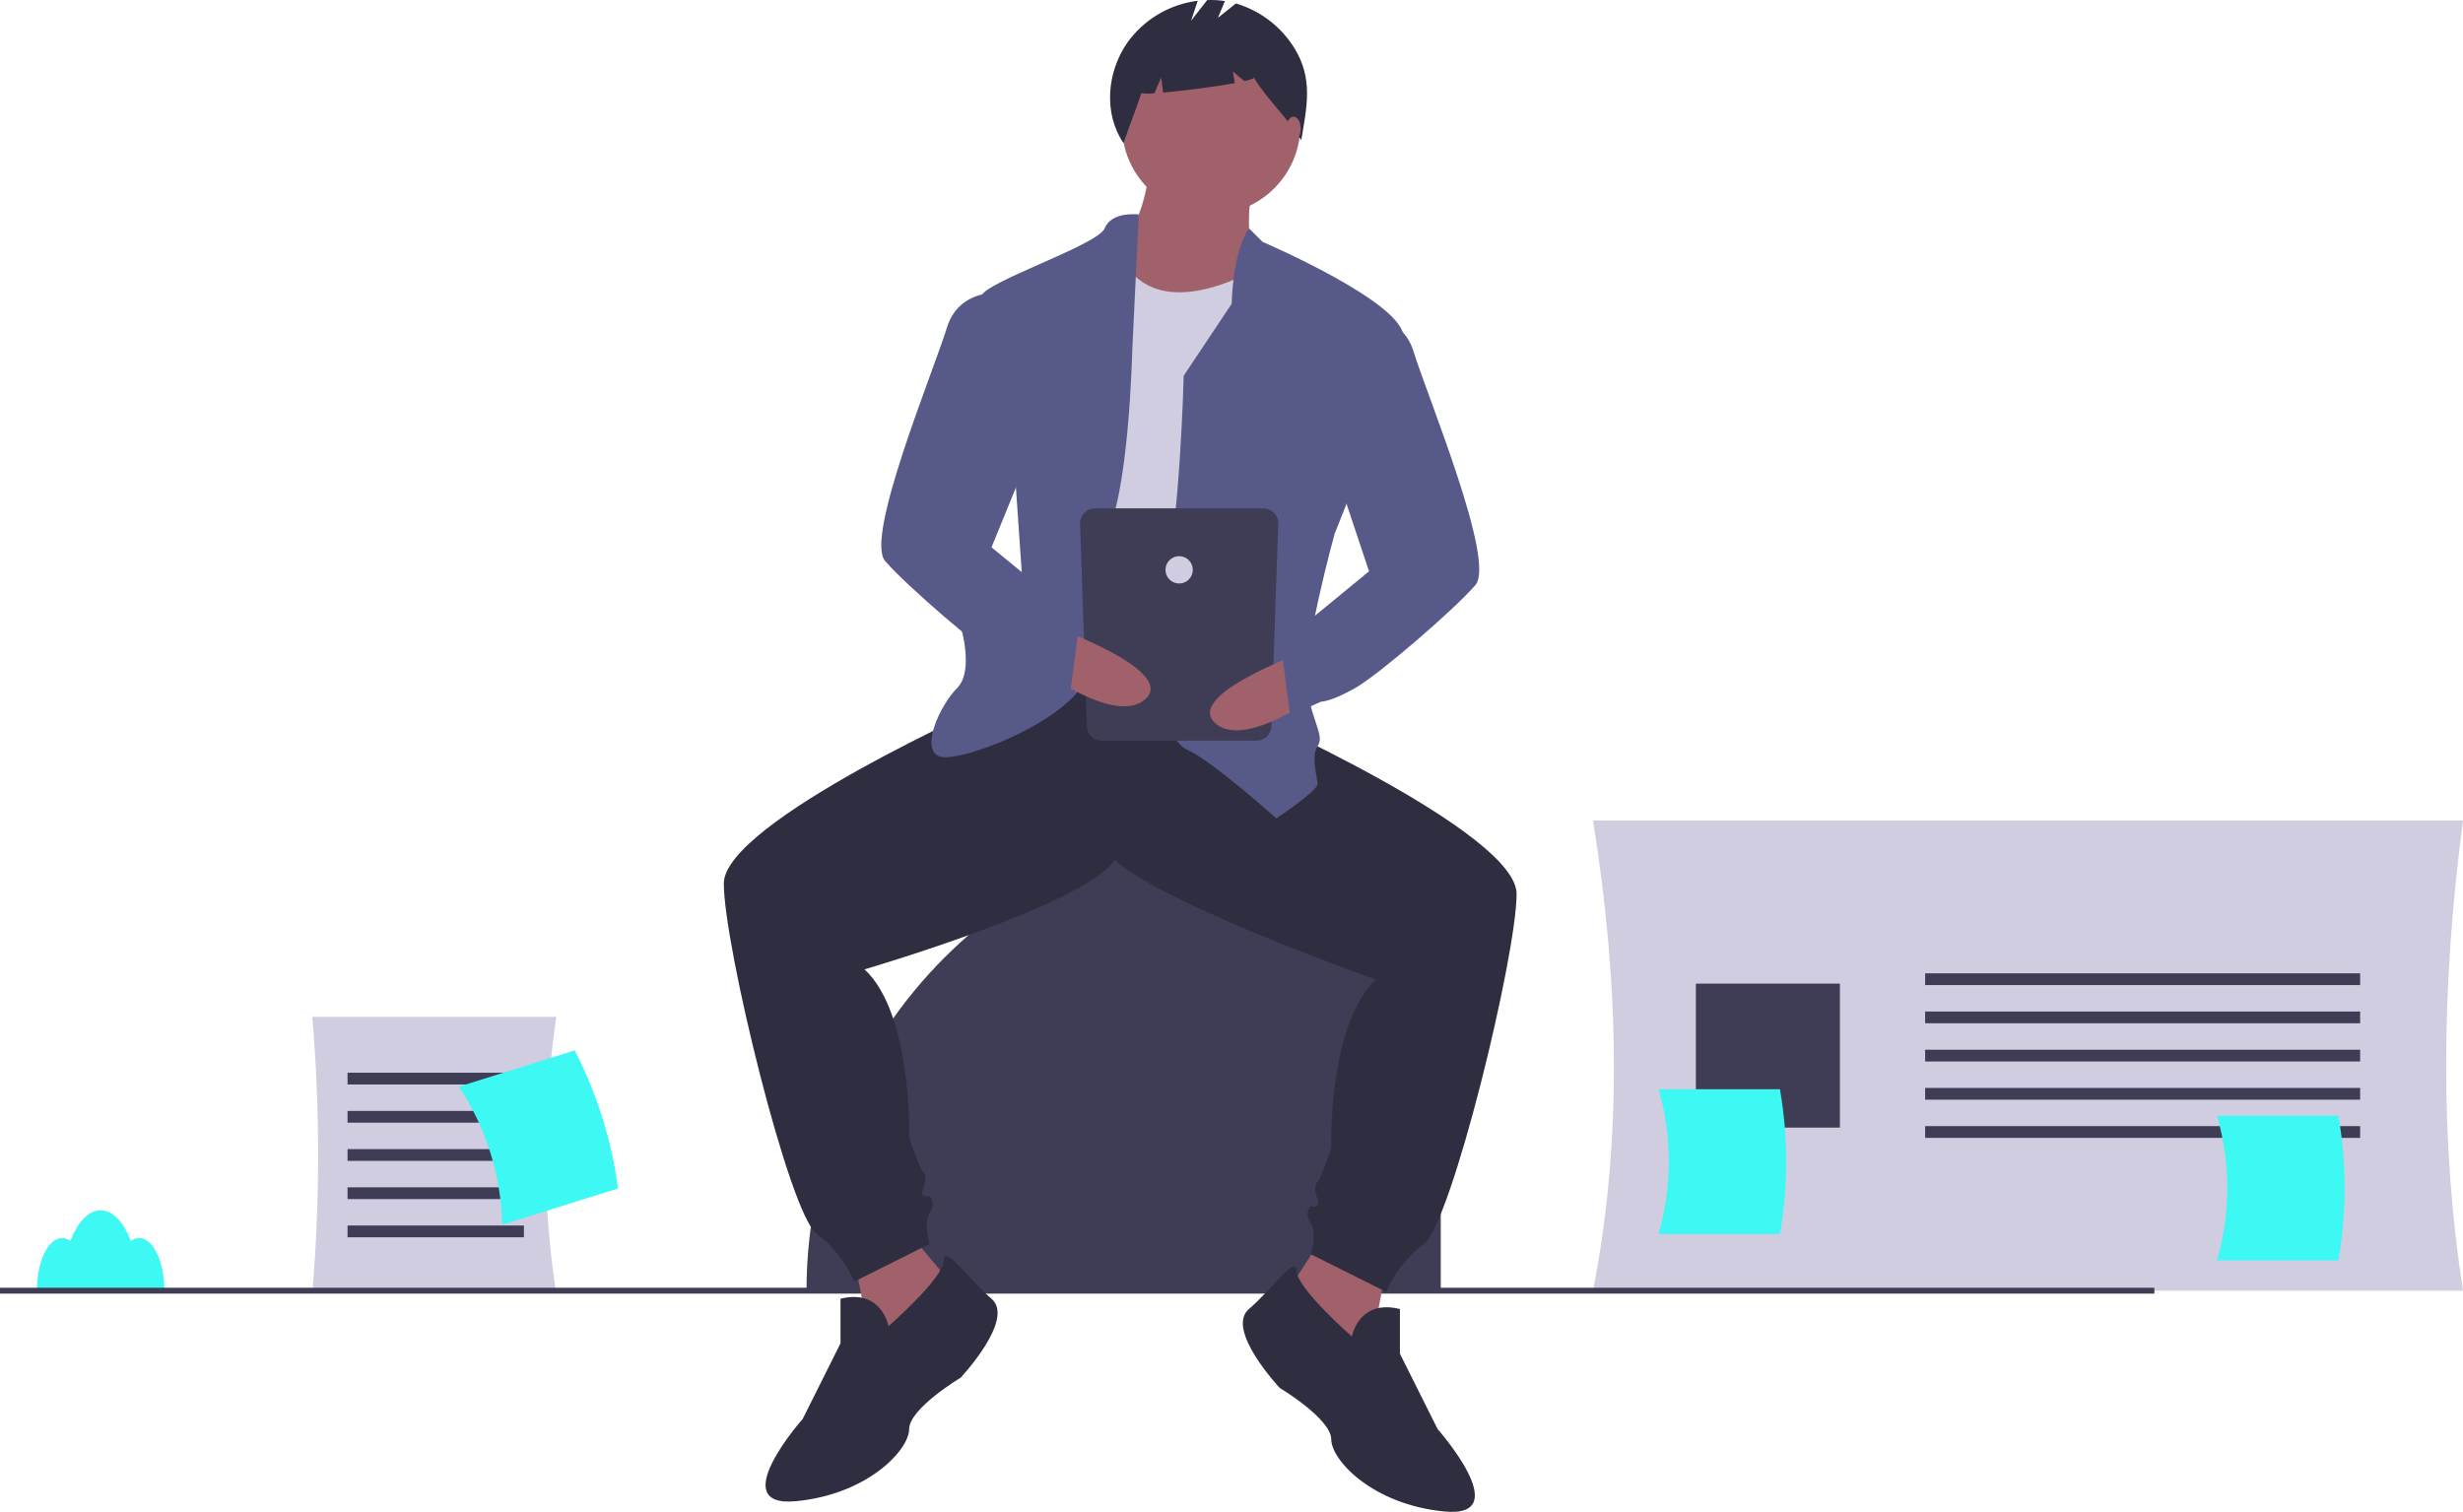
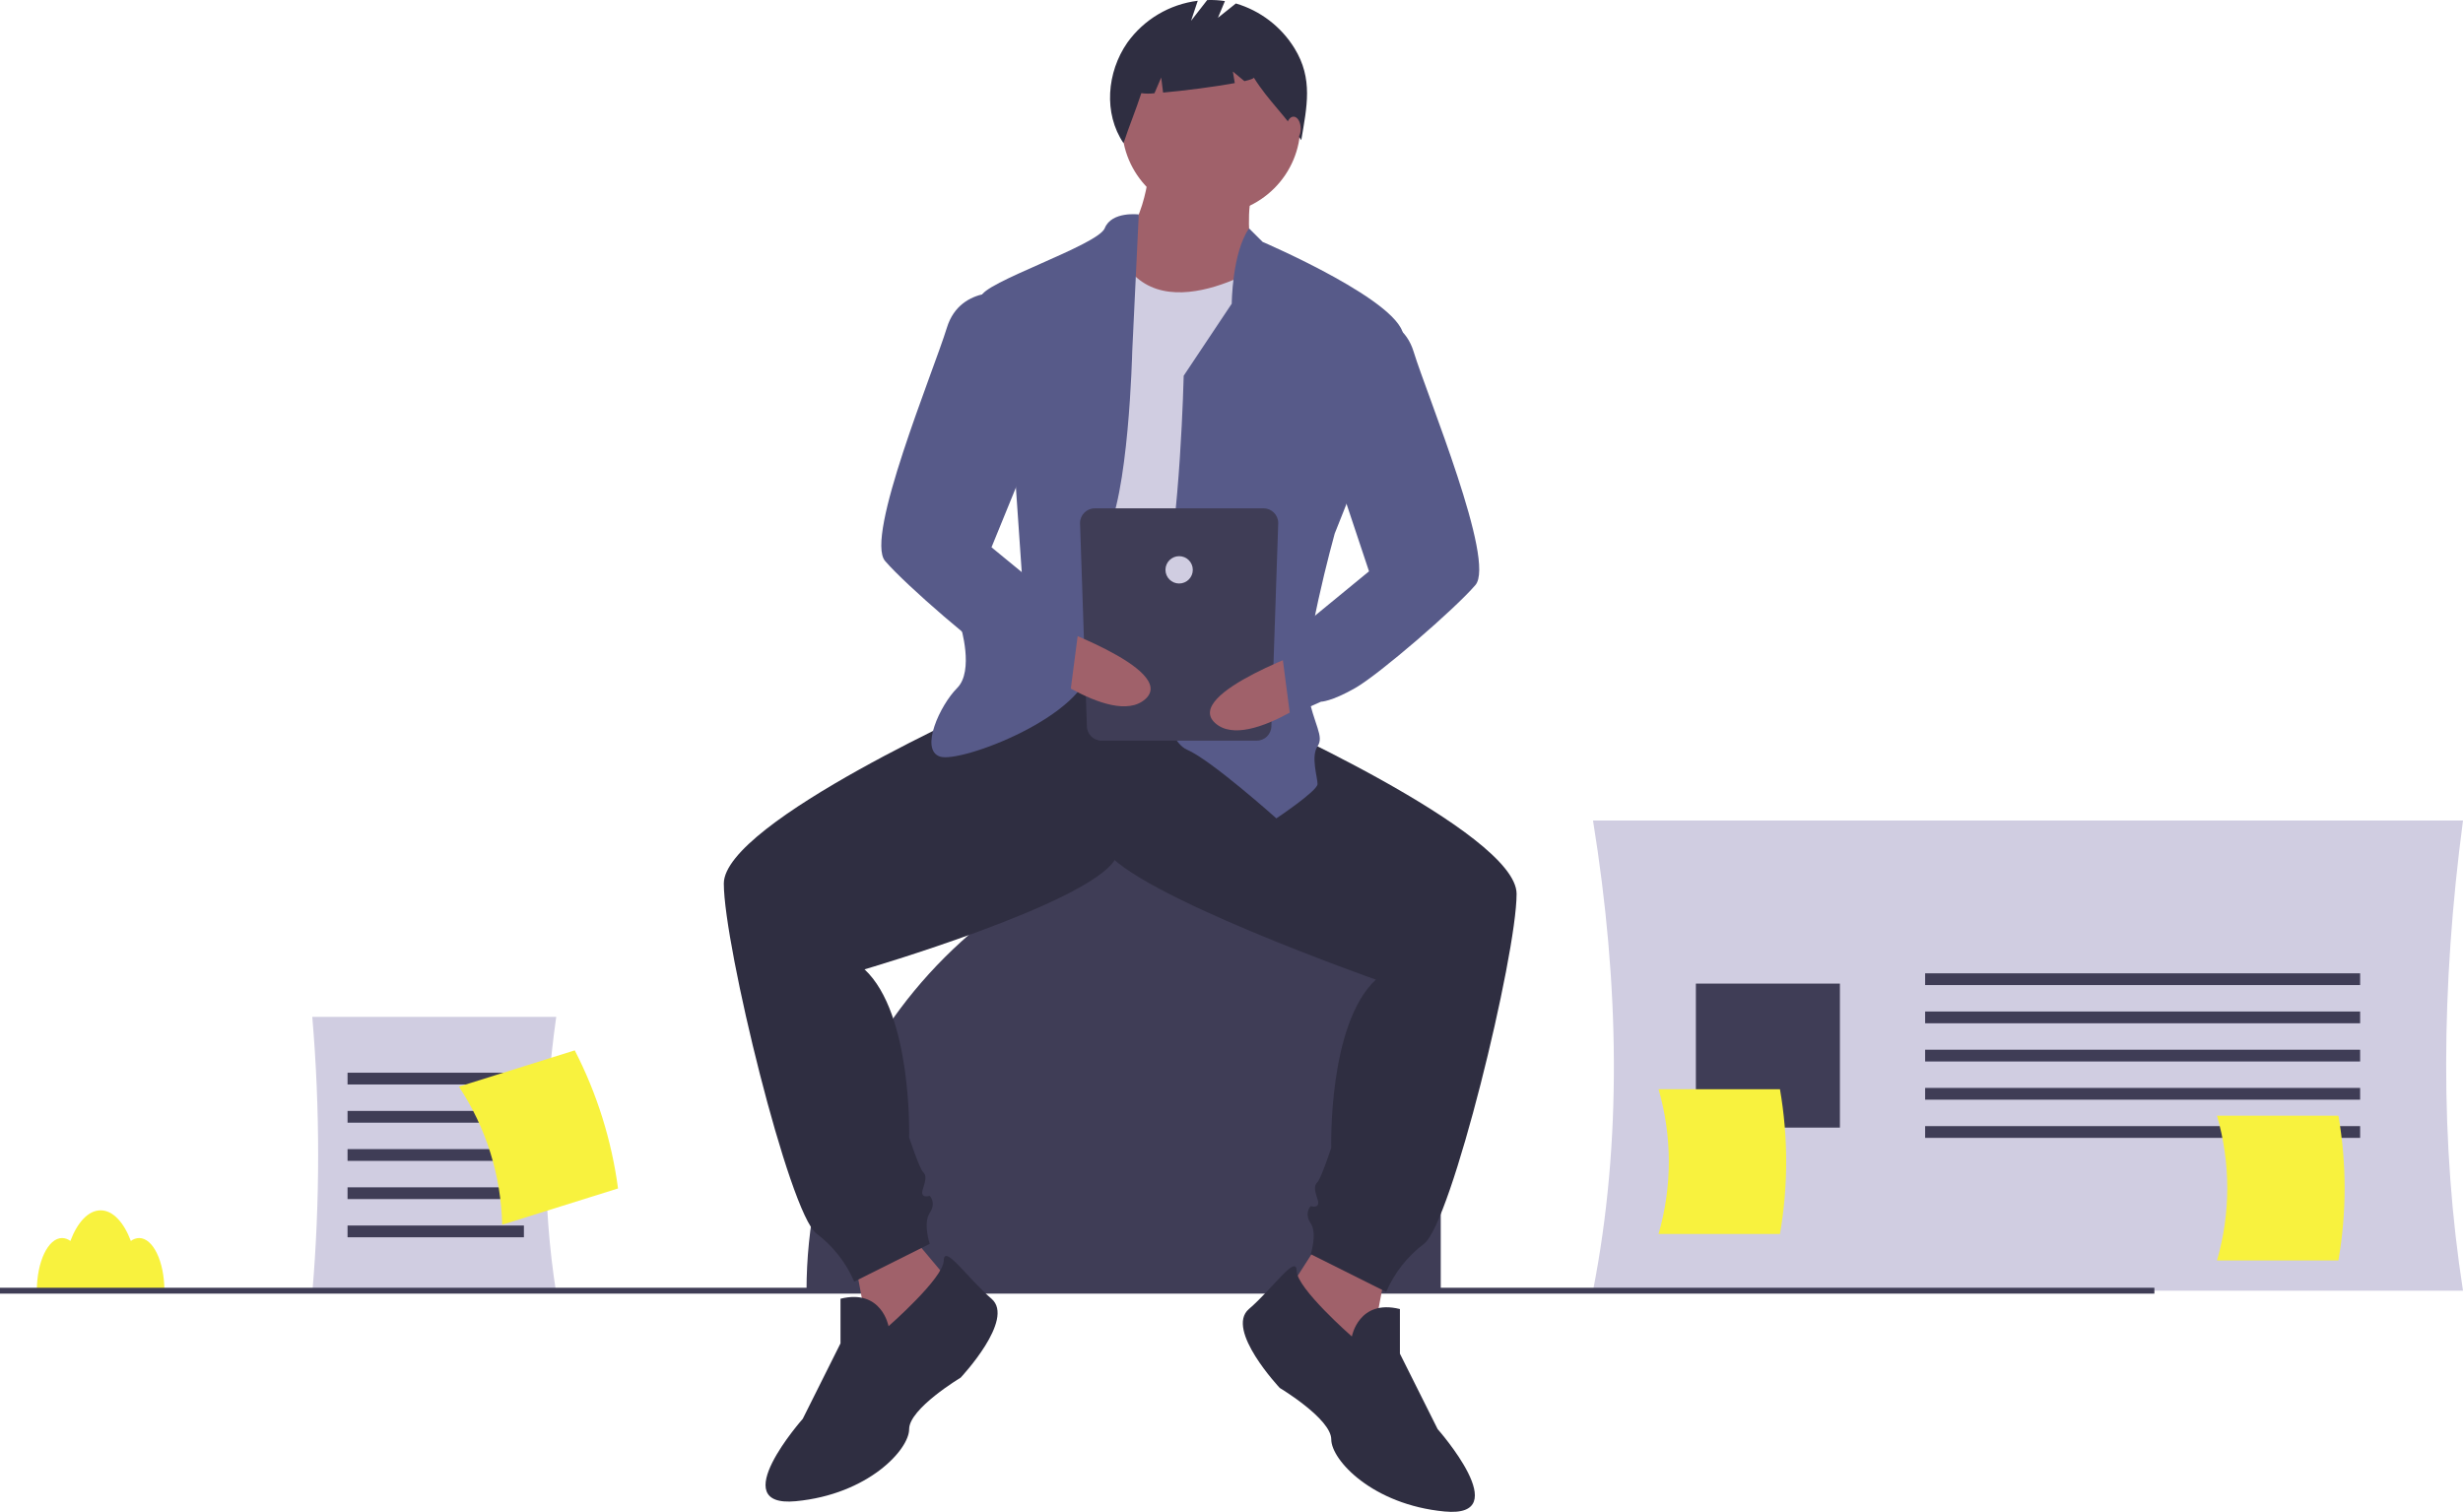
<svg xmlns="http://www.w3.org/2000/svg" id="befb3988-1ef2-42f3-9de0-b031ba9e9b47" data-name="Layer 1" width="946" height="580.794" viewBox="0 0 946 580.794">
  <path d="M1073,655.427H738.852c11.198-57.151,10.159-117.641,0-180.621H1073C1064.515,538.877,1064.253,599.204,1073,655.427Z" transform="translate(-127 -159.603)" fill="#d0cde1" />
  <rect x="739.415" y="373.906" width="167.074" height="4.516" fill="#3f3d56" />
  <rect x="739.415" y="388.581" width="167.074" height="4.516" fill="#3f3d56" />
  <rect x="739.415" y="403.256" width="167.074" height="4.516" fill="#3f3d56" />
  <rect x="739.415" y="417.932" width="167.074" height="4.516" fill="#3f3d56" />
  <rect x="739.415" y="432.607" width="167.074" height="4.516" fill="#3f3d56" />
  <rect x="651.363" y="377.857" width="55.315" height="55.315" fill="#3f3d56" />
  <path d="M490.949,314.718h0a62.421,62.421,0,0,1,62.421,62.421V495.893a0,0,0,0,1,0,0H309.774a0,0,0,0,1,0,0v-0A181.174,181.174,0,0,1,490.949,314.718Z" fill="#3f3d56" />
-   <path d="M180.444,635.202a5.392,5.392,0,0,0-3.179,1.119c-2.71-7.161-6.905-11.763-11.618-11.763s-8.908,4.602-11.618,11.763a5.392,5.392,0,0,0-3.179-1.119c-5.354,0-9.695,9.055-9.695,20.225h48.983C190.138,644.257,185.798,635.202,180.444,635.202Z" transform="translate(-127 -159.603)" fill="#3ef8f4" />
+   <path d="M180.444,635.202a5.392,5.392,0,0,0-3.179,1.119c-2.71-7.161-6.905-11.763-11.618-11.763s-8.908,4.602-11.618,11.763a5.392,5.392,0,0,0-3.179-1.119c-5.354,0-9.695,9.055-9.695,20.225h48.983C190.138,644.257,185.798,635.202,180.444,635.202Z" transform="translate(-127 -159.603)" fill="#f8f23e" />
  <path d="M340.641,656.359h-93.697a627.008,627.008,0,0,0,0-106.115h93.697C335.482,586.588,335.18,622.016,340.641,656.359Z" transform="translate(-127 -159.603)" fill="#d0cde1" />
  <rect x="133.49" y="412.09" width="67.733" height="4.516" fill="#3f3d56" />
  <rect x="133.49" y="426.765" width="67.733" height="4.516" fill="#3f3d56" />
  <rect x="133.49" y="441.441" width="67.733" height="4.516" fill="#3f3d56" />
  <rect x="133.49" y="456.116" width="67.733" height="4.516" fill="#3f3d56" />
  <rect x="133.49" y="470.792" width="67.733" height="4.516" fill="#3f3d56" />
  <rect y="494.696" width="827.467" height="2.258" fill="#3f3d56" />
  <polygon points="328.096 483.106 336.005 525.287 370.277 498.923 349.846 474.538 328.096 483.106" fill="#a0616a" />
  <polygon points="532.411 487.06 524.502 529.241 490.23 502.878 506.707 477.174 532.411 487.06" fill="#a0616a" />
  <path d="M528.913,408.076l-19.772,21.091s-104.135,46.136-104.135,69.862,25.045,126.543,35.59,134.452a45.871,45.871,0,0,1,14.5,18.454l29-14.5s-2.636-7.909,0-11.863,0-6.591,0-6.591-3.954,1.318-2.636-2.636,1.318-5.273,0-6.591-5.273-13.182-5.273-13.182,1.318-47.454-17.136-64.59c0,0,85.68-25.045,96.226-42.181s13.182-79.09,13.182-79.09Z" transform="translate(-127 -159.603)" fill="#2f2e41" />
  <path d="M468.278,669.072s-2.636-14.5-18.454-10.545v17.136L435.324,704.662s-30.318,34.272-2.636,31.636,43.499-19.772,43.499-27.681,19.772-19.772,19.772-19.772,21.091-22.409,11.863-30.318-18.243-21.32-18.348-14.614S468.278,669.072,468.278,669.072Z" transform="translate(-127 -159.603)" fill="#2f2e41" />
  <path d="M585.594,398.849l19.772,34.272s104.135,46.136,104.135,69.862-25.045,126.543-35.59,134.452a45.871,45.871,0,0,0-14.5,18.454L630.412,641.39s2.636-7.909,0-11.863,0-6.591,0-6.591,3.954,1.318,2.636-2.636-1.318-5.273,0-6.591,5.273-13.182,5.273-13.182-1.318-47.454,17.136-64.59c0,0-93.589-32.954-104.135-50.09-13.505-21.946-3.631-112.067-6.591-81.726Z" transform="translate(-127 -159.603)" fill="#2f2e41" />
  <path d="M646.23,673.026s2.636-14.5,18.454-10.545V679.617l14.5,29s30.318,34.272,2.636,31.636S638.321,720.48,638.321,712.571s-19.772-19.772-19.772-19.772-21.091-22.409-11.863-30.318,18.243-21.32,18.348-14.614S646.23,673.026,646.23,673.026Z" transform="translate(-127 -159.603)" fill="#2f2e41" />
  <circle cx="465.185" cy="48.113" r="34.272" fill="#a0616a" />
  <path d="M568.458,223.534s-1.318,27.681-18.454,35.59,27.681,35.59,27.681,35.59l32.954-17.136s-7.909-38.227-1.318-46.136S568.458,223.534,568.458,223.534Z" transform="translate(-127 -159.603)" fill="#a0616a" />
  <path d="M615.912,259.124s-45.92,31.314-59.869-4.115c0,0-33.721,13.342-32.402,22.569s-2.636,135.77-2.636,135.77,55.363,15.818,71.181,0S615.912,259.124,615.912,259.124Z" transform="translate(-127 -159.603)" fill="#d0cde1" />
  <path d="M606.748,247.346l5.209,5.187s55.363,23.727,54.045,36.908-26.363,75.135-26.363,75.135-13.182,47.454-10.545,60.635,6.591,17.136,3.954,21.091,0,11.863,0,14.5S617.23,473.984,617.23,473.984s-25.045-22.409-34.272-26.363-15.818-34.272-9.227-60.635,7.909-83.044,7.909-83.044l18.454-27.681S600.221,256.659,606.748,247.346Z" transform="translate(-127 -159.603)" fill="#575a89" />
  <path d="M564.38,241.988s-10.421-1.318-13.058,5.273-47.454,21.091-47.454,26.363,13.182,71.181,13.182,71.181l2.636,38.227L495.959,400.167s5.273,17.136-1.318,23.727-14.5,23.727-6.591,26.363,56.681-15.818,57.999-35.59S542.095,380.395,551.322,365.895s10.545-71.181,10.545-71.181Z" transform="translate(-127 -159.603)" fill="#575a89" />
  <path d="M624.193,178.146a39.582,39.582,0,0,0-22.516-17.213l-6.884,5.507,2.676-6.424a36.439,36.439,0,0,0-6.804-.393l-6.194,7.964,2.564-7.691a39.204,39.204,0,0,0-27.045,16.087c-7.883,11.367-9.213,27.175-1.46,38.631,2.128-6.541,4.712-12.678,6.84-19.219a19.361,19.361,0,0,0,5.043.025l2.59-6.042.723,5.787c8.026-.699,19.931-2.235,27.54-3.641l-.74-4.439,4.427,3.689c2.331-.537,3.715-1.023,3.601-1.395,5.659,9.123,12.585,14.95,18.243,24.073C628.947,200.582,631.421,189.885,624.193,178.146Z" transform="translate(-127 -159.603)" fill="#2f2e41" />
  <ellipse cx="496.821" cy="49.431" rx="2.768" ry="4.614" fill="#a0616a" />
  <path d="M609.671,444.134h-59.568a5.653,5.653,0,0,1-5.653-5.653l-2.625-77.943a5.653,5.653,0,0,1,5.653-5.653H612.296a5.653,5.653,0,0,1,5.653,5.653l-2.625,77.943A5.653,5.653,0,0,1,609.671,444.134Z" transform="translate(-127 -159.603)" fill="#3f3d56" />
  <circle cx="452.887" cy="218.907" r="5.25" fill="#d0cde1" />
  <path d="M633.396,407.906s-52.618,18.038-39.61,29.524,47.664-16.88,47.664-16.88Z" transform="translate(-127 -159.603)" fill="#a0616a" />
  <path d="M644.911,281.533s19.772-3.954,25.045,13.182,31.636,80.408,23.727,89.635-36.908,34.272-46.136,39.545-13.182,5.273-13.182,5.273l-11.863,5.273-3.954-30.318,13.529-8.014,20.743-17.031-11.863-35.59Z" transform="translate(-127 -159.603)" fill="#575a89" />
  <path d="M527.247,398.679S579.865,416.717,566.857,428.203s-47.664-16.88-47.664-16.88Z" transform="translate(-127 -159.603)" fill="#a0616a" />
  <path d="M515.732,272.306s-19.772-3.954-25.045,13.182S459.051,365.895,466.96,375.122s36.908,34.272,46.136,39.545,13.182,5.273,13.182,5.273l11.863,5.273,3.954-30.318-13.529-8.014-20.743-17.031,19.113-46.795Z" transform="translate(-127 -159.603)" fill="#575a89" />
-   <path d="M319.882,630.093l44.495-13.939a163.079,163.079,0,0,0-16.619-53.051l-44.495,13.939A100.031,100.031,0,0,1,319.882,630.093Z" transform="translate(-127 -159.603)" fill="#3ef8f4" />
-   <path d="M764.031,633.634h46.627a163.079,163.079,0,0,0,0-55.593h-46.627A100.031,100.031,0,0,1,764.031,633.634Z" transform="translate(-127 -159.603)" fill="#3ef8f4" />
-   <path d="M978.518,643.794h46.627a163.08,163.08,0,0,0,0-55.593H978.518A100.031,100.031,0,0,1,978.518,643.794Z" transform="translate(-127 -159.603)" fill="#3ef8f4" />
+   <path d="M319.882,630.093l44.495-13.939a163.079,163.079,0,0,0-16.619-53.051l-44.495,13.939A100.031,100.031,0,0,1,319.882,630.093Z" transform="translate(-127 -159.603)" fill="#f8f23e" />
+   <path d="M764.031,633.634h46.627a163.079,163.079,0,0,0,0-55.593h-46.627A100.031,100.031,0,0,1,764.031,633.634Z" transform="translate(-127 -159.603)" fill="#f8f23e" />
+   <path d="M978.518,643.794h46.627a163.08,163.08,0,0,0,0-55.593H978.518A100.031,100.031,0,0,1,978.518,643.794Z" transform="translate(-127 -159.603)" fill="#f8f23e" />
</svg>
